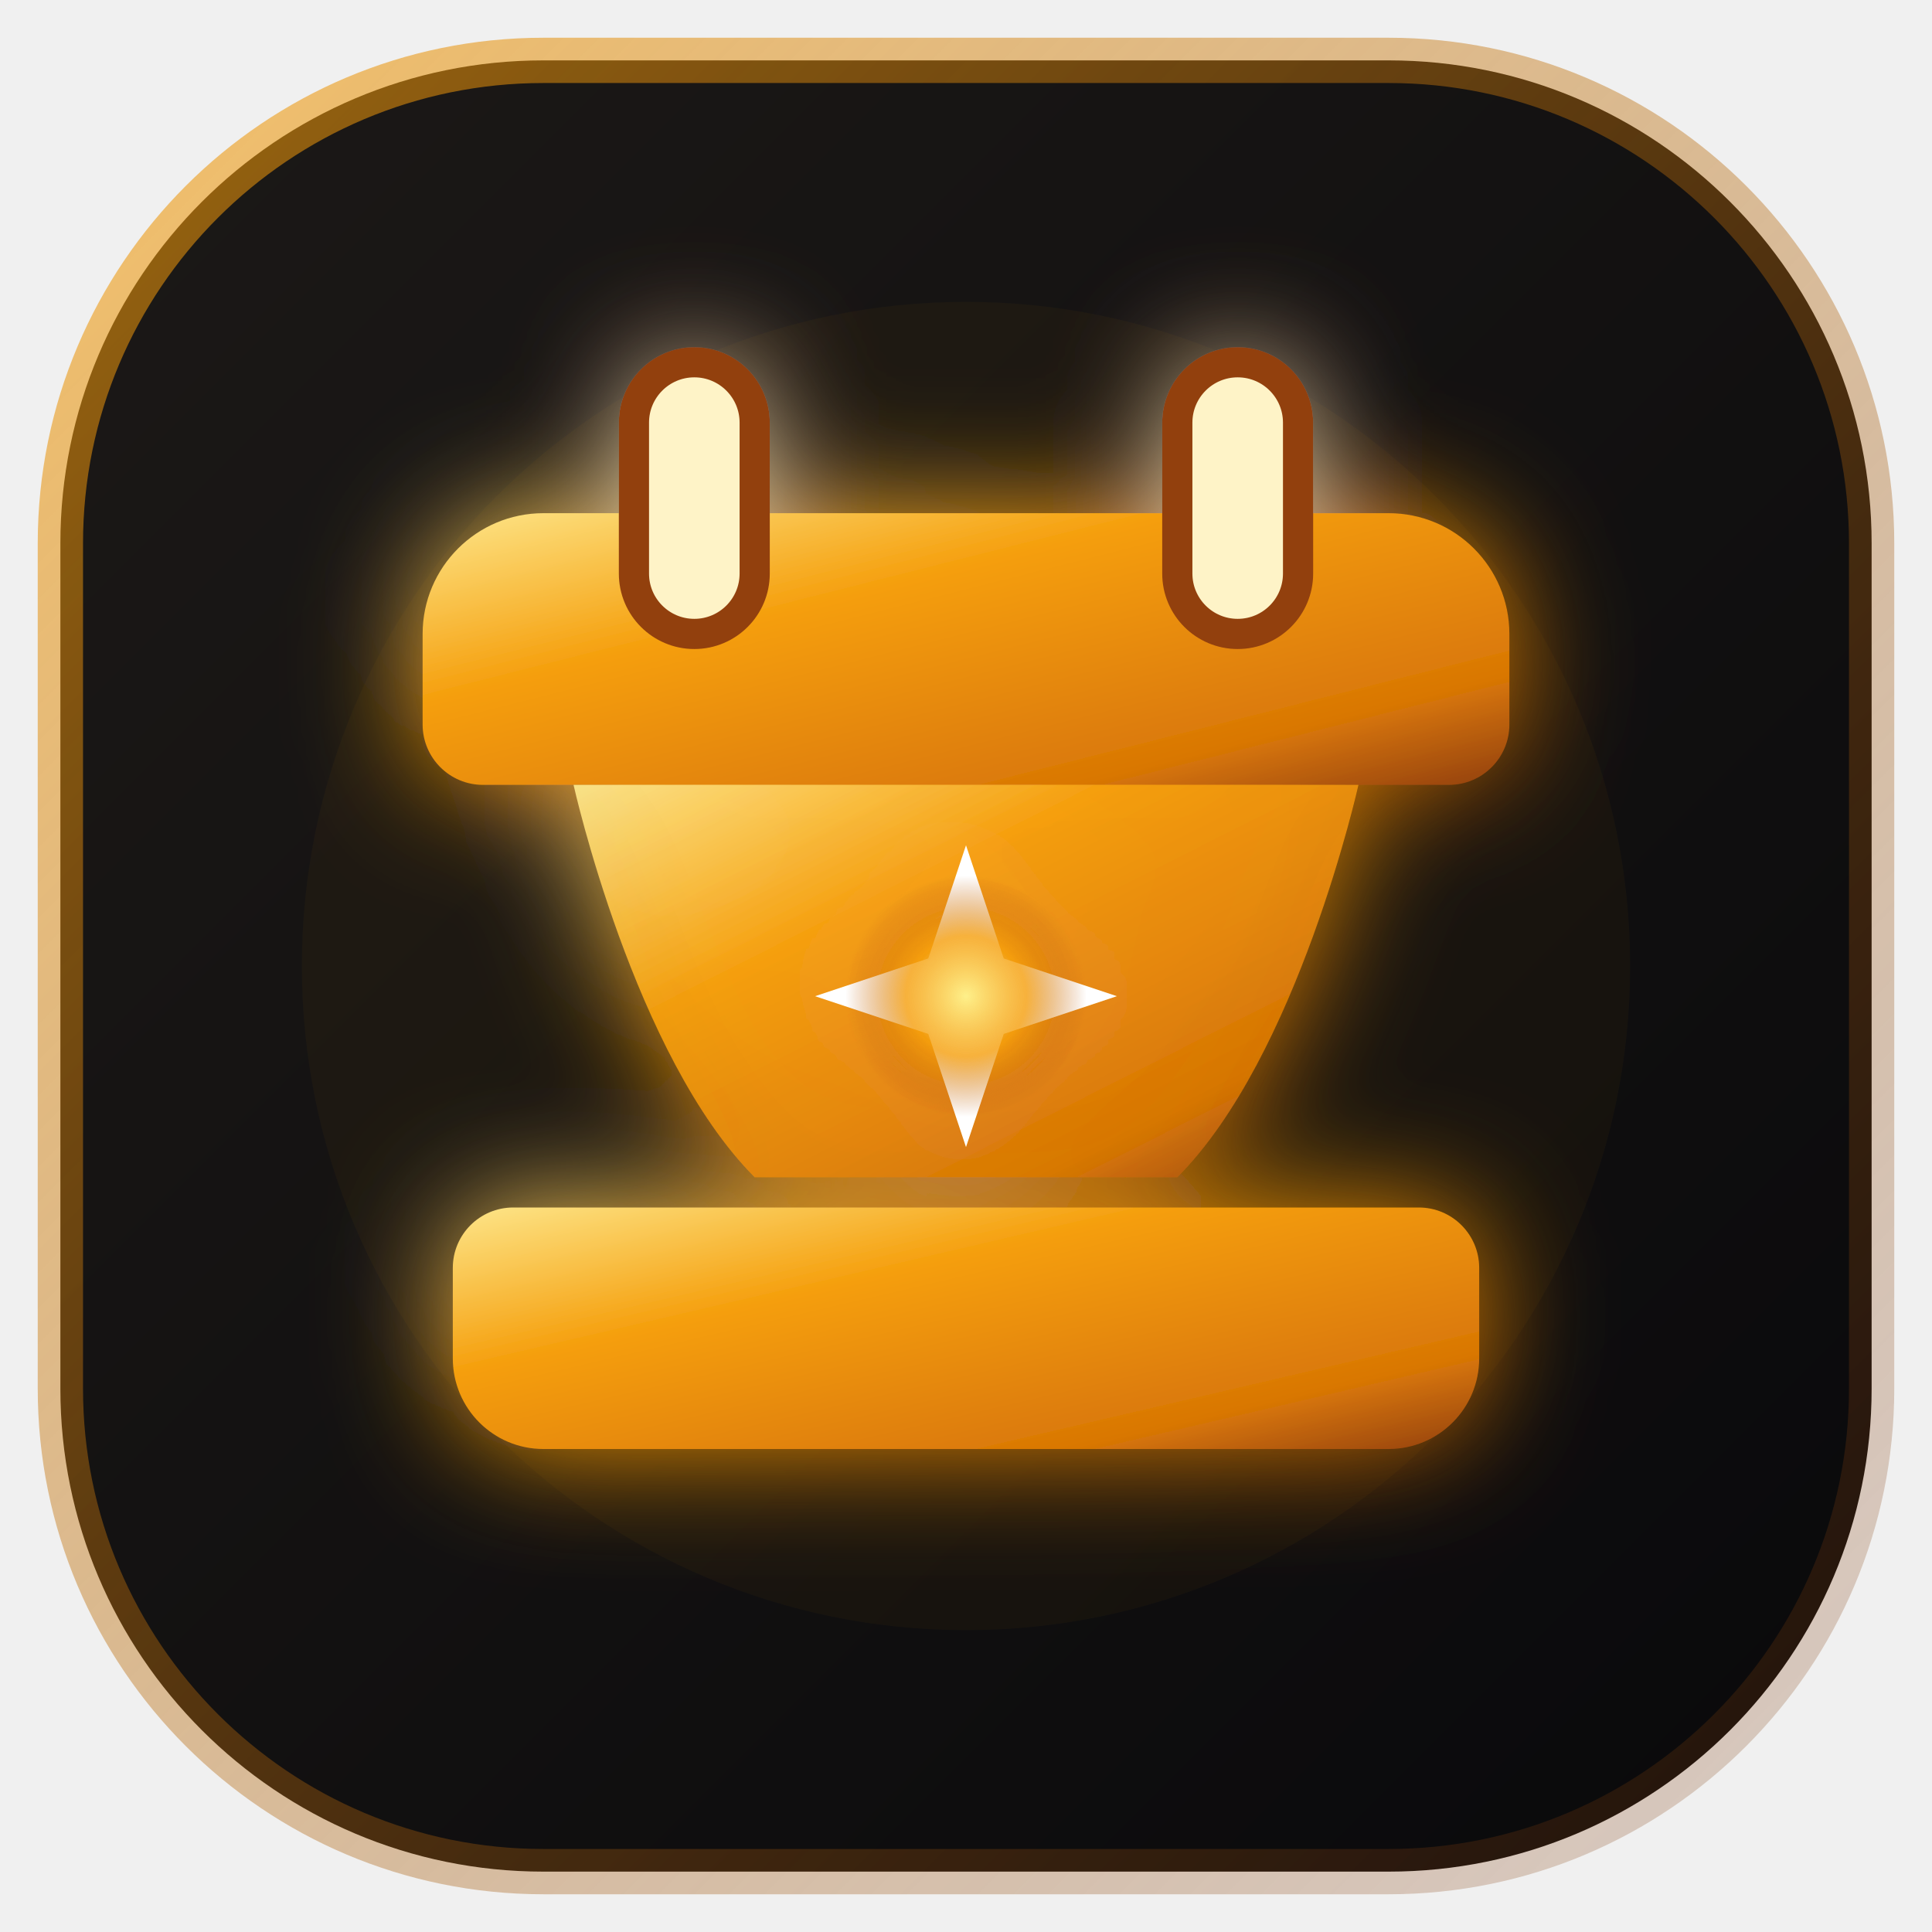
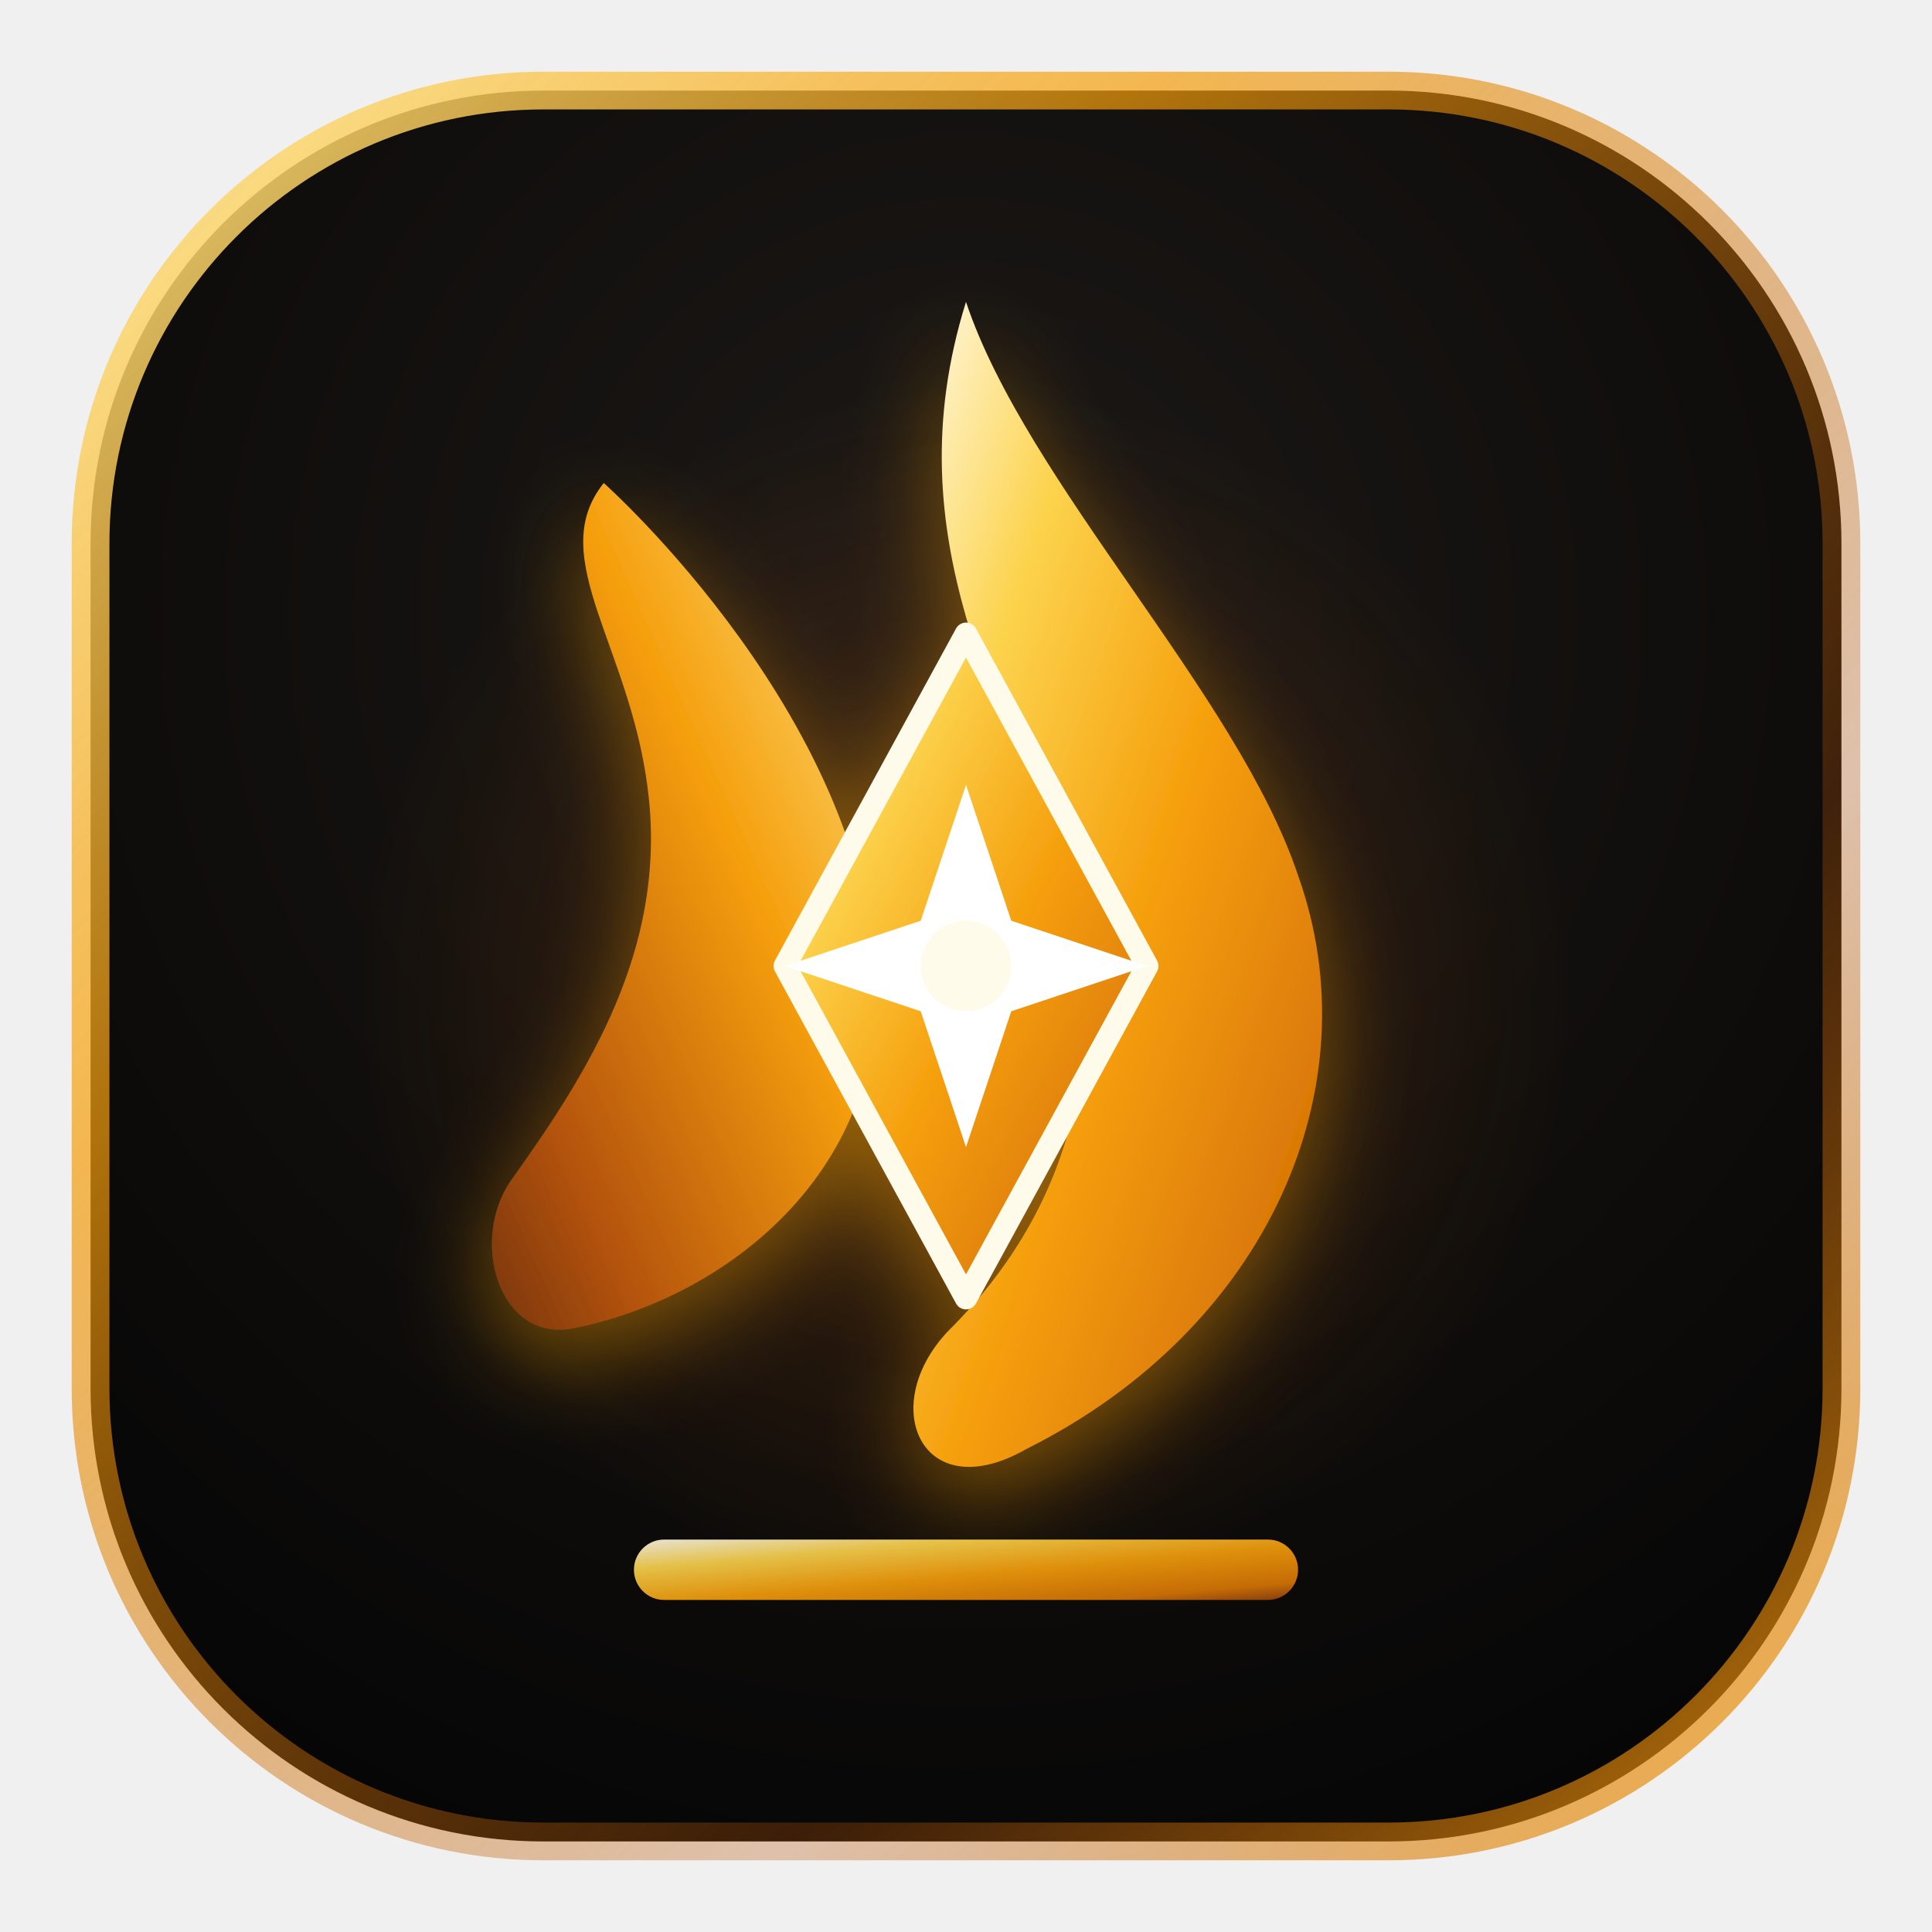
- <svg xmlns="http://www.w3.org/2000/svg" viewBox="0 0 128 128" fill="none">
+ <svg xmlns="http://www.w3.org/2000/svg" viewBox="0 0 128 128" width="100%" height="100%">
  <defs>
-     <linearGradient id="bgGrad" x1="0%" y1="0%" x2="100%" y2="100%">
+     <radialGradient id="efBgGrad" cx="50%" cy="30%" r="80%">
      <stop offset="0%" stop-color="#1C1917" />
-       <stop offset="100%" stop-color="#09090B" />
-     </linearGradient>
-     <linearGradient id="goldGrad" x1="0%" y1="0%" x2="100%" y2="100%">
-       <stop offset="0%" stop-color="#FDE68A" />
-       <stop offset="35%" stop-color="#F59E0B" />
-       <stop offset="80%" stop-color="#D97706" />
+       <stop offset="60%" stop-color="#0F0D0B" />
+       <stop offset="100%" stop-color="#050506" />
+     </radialGradient>
+     <linearGradient id="efGoldCore" x1="0%" y1="0%" x2="100%" y2="100%">
+       <stop offset="0%" stop-color="#FFFBEB" />
+       <stop offset="25%" stop-color="#FCD34D" />
+       <stop offset="55%" stop-color="#F59E0B" />
+       <stop offset="85%" stop-color="#D97706" />
      <stop offset="100%" stop-color="#92400E" />
    </linearGradient>
-     <radialGradient id="sparkGlow" cx="50%" cy="50%" r="50%">
-       <stop offset="0%" stop-color="#FEF08A" stop-opacity="1" />
-       <stop offset="50%" stop-color="#F59E0B" stop-opacity="0.8" />
+     <linearGradient id="efGoldAccent" x1="100%" y1="0%" x2="0%" y2="100%">
+       <stop offset="0%" stop-color="#FDE68A" />
+       <stop offset="40%" stop-color="#F59E0B" />
+       <stop offset="80%" stop-color="#B45309" />
+       <stop offset="100%" stop-color="#78350F" />
+     </linearGradient>
+     <linearGradient id="efRimStroke" x1="0%" y1="0%" x2="100%" y2="100%">
+       <stop offset="0%" stop-color="#FDE68A" stop-opacity="0.9" />
+       <stop offset="30%" stop-color="#F59E0B" stop-opacity="0.7" />
+       <stop offset="70%" stop-color="#B45309" stop-opacity="0.3" />
+       <stop offset="100%" stop-color="#F59E0B" stop-opacity="0.8" />
+     </linearGradient>
+     <radialGradient id="efCentralGlow" cx="50%" cy="52%" r="48%">
+       <stop offset="0%" stop-color="#F59E0B" stop-opacity="0.35" />
+       <stop offset="60%" stop-color="#B45309" stop-opacity="0.12" />
      <stop offset="100%" stop-color="#B45309" stop-opacity="0" />
    </radialGradient>
-     <linearGradient id="borderGrad" x1="0%" y1="0%" x2="100%" y2="100%">
-       <stop offset="0%" stop-color="#F59E0B" stop-opacity="0.6" />
-       <stop offset="100%" stop-color="#78350F" stop-opacity="0.2" />
-     </linearGradient>
-     <filter id="forgeGlow" x="-20%" y="-20%" width="140%" height="140%">
-       <feGaussianBlur stdDeviation="4" result="blur" />
-       <feComposite in="SourceGraphic" in2="blur" operator="over" />
+     <filter id="efGlow" x="-20%" y="-20%" width="140%" height="140%">
+       <feDropShadow dx="0" dy="2" stdDeviation="3" flood-color="#F59E0B" flood-opacity="0.45" />
    </filter>
  </defs>
-   <rect x="4" y="4" width="120" height="120" rx="32" fill="url(#bgGrad)" stroke="url(#borderGrad)" stroke-width="3" />
-   <circle cx="64" cy="64" r="44" fill="#F59E0B" fill-opacity="0.04" />
-   <g filter="url(#forgeGlow)">
-     <path d="M28 42C28 37.582 31.582 34 36 34H92C96.418 34 100 37.582 100 42V48C100 50.209 98.209 52 96 52H32C29.791 52 28 50.209 28 48V42Z" fill="url(#goldGrad)" />
-     <path d="M38 52H90C90 52 86 70 78 78H50C42 70 38 52 38 52Z" fill="url(#goldGrad)" fill-opacity="0.95" />
-     <path d="M30 84C30 81.791 31.791 80 34 80H94C96.209 80 98 81.791 98 84V90C98 93.314 95.314 96 92 96H36C32.686 96 30 93.314 30 90V84Z" fill="url(#goldGrad)" />
-     <rect x="42" y="24" width="8" height="18" rx="4" fill="#FEF3C7" stroke="#92400E" stroke-width="2" />
-     <rect x="78" y="24" width="8" height="18" rx="4" fill="#FEF3C7" stroke="#92400E" stroke-width="2" />
-     <path d="M64 56L66.5 63.5L74 66L66.5 68.5L64 76L61.5 68.5L54 66L61.5 63.5L64 56Z" fill="#FFFFFF" />
-     <circle cx="64" cy="66" r="8" fill="url(#sparkGlow)" />
+   <rect x="6" y="6" width="116" height="116" rx="30" fill="url(#efBgGrad)" stroke="url(#efRimStroke)" stroke-width="2.5" />
+   <circle cx="64" cy="64" r="42" fill="url(#efCentralGlow)" />
+   <g filter="url(#efGlow)">
+     <path d="M40 32C40 32 58 48 58 66C58 78 48 86 38 88C33 89 31 82 34 78C39 71 44 63 43 53C42 43 36 37 40 32Z" fill="url(#efGoldAccent)" />
+     <path d="M64 20C68 32 82 46 86 58C91 72 84 88 68 96C61 100 58 93 63 88C71 80 74 69 70 58C67 47 59 36 64 20Z" fill="url(#efGoldCore)" />
+     <path d="M64 42L76 64L64 86L52 64L64 42Z" fill="url(#efGoldCore)" stroke="#FFFBEB" stroke-width="1.5" stroke-linejoin="round" />
+     <path d="M64 52L67 61L76 64L67 67L64 76L61 67L52 64L61 61L64 52Z" fill="#FFFFFF" />
+     <circle cx="64" cy="64" r="3" fill="#FFFBEB" />
  </g>
+   <rect x="42" y="102" width="44" height="4" rx="2" fill="url(#efGoldCore)" opacity="0.9" />
</svg>
